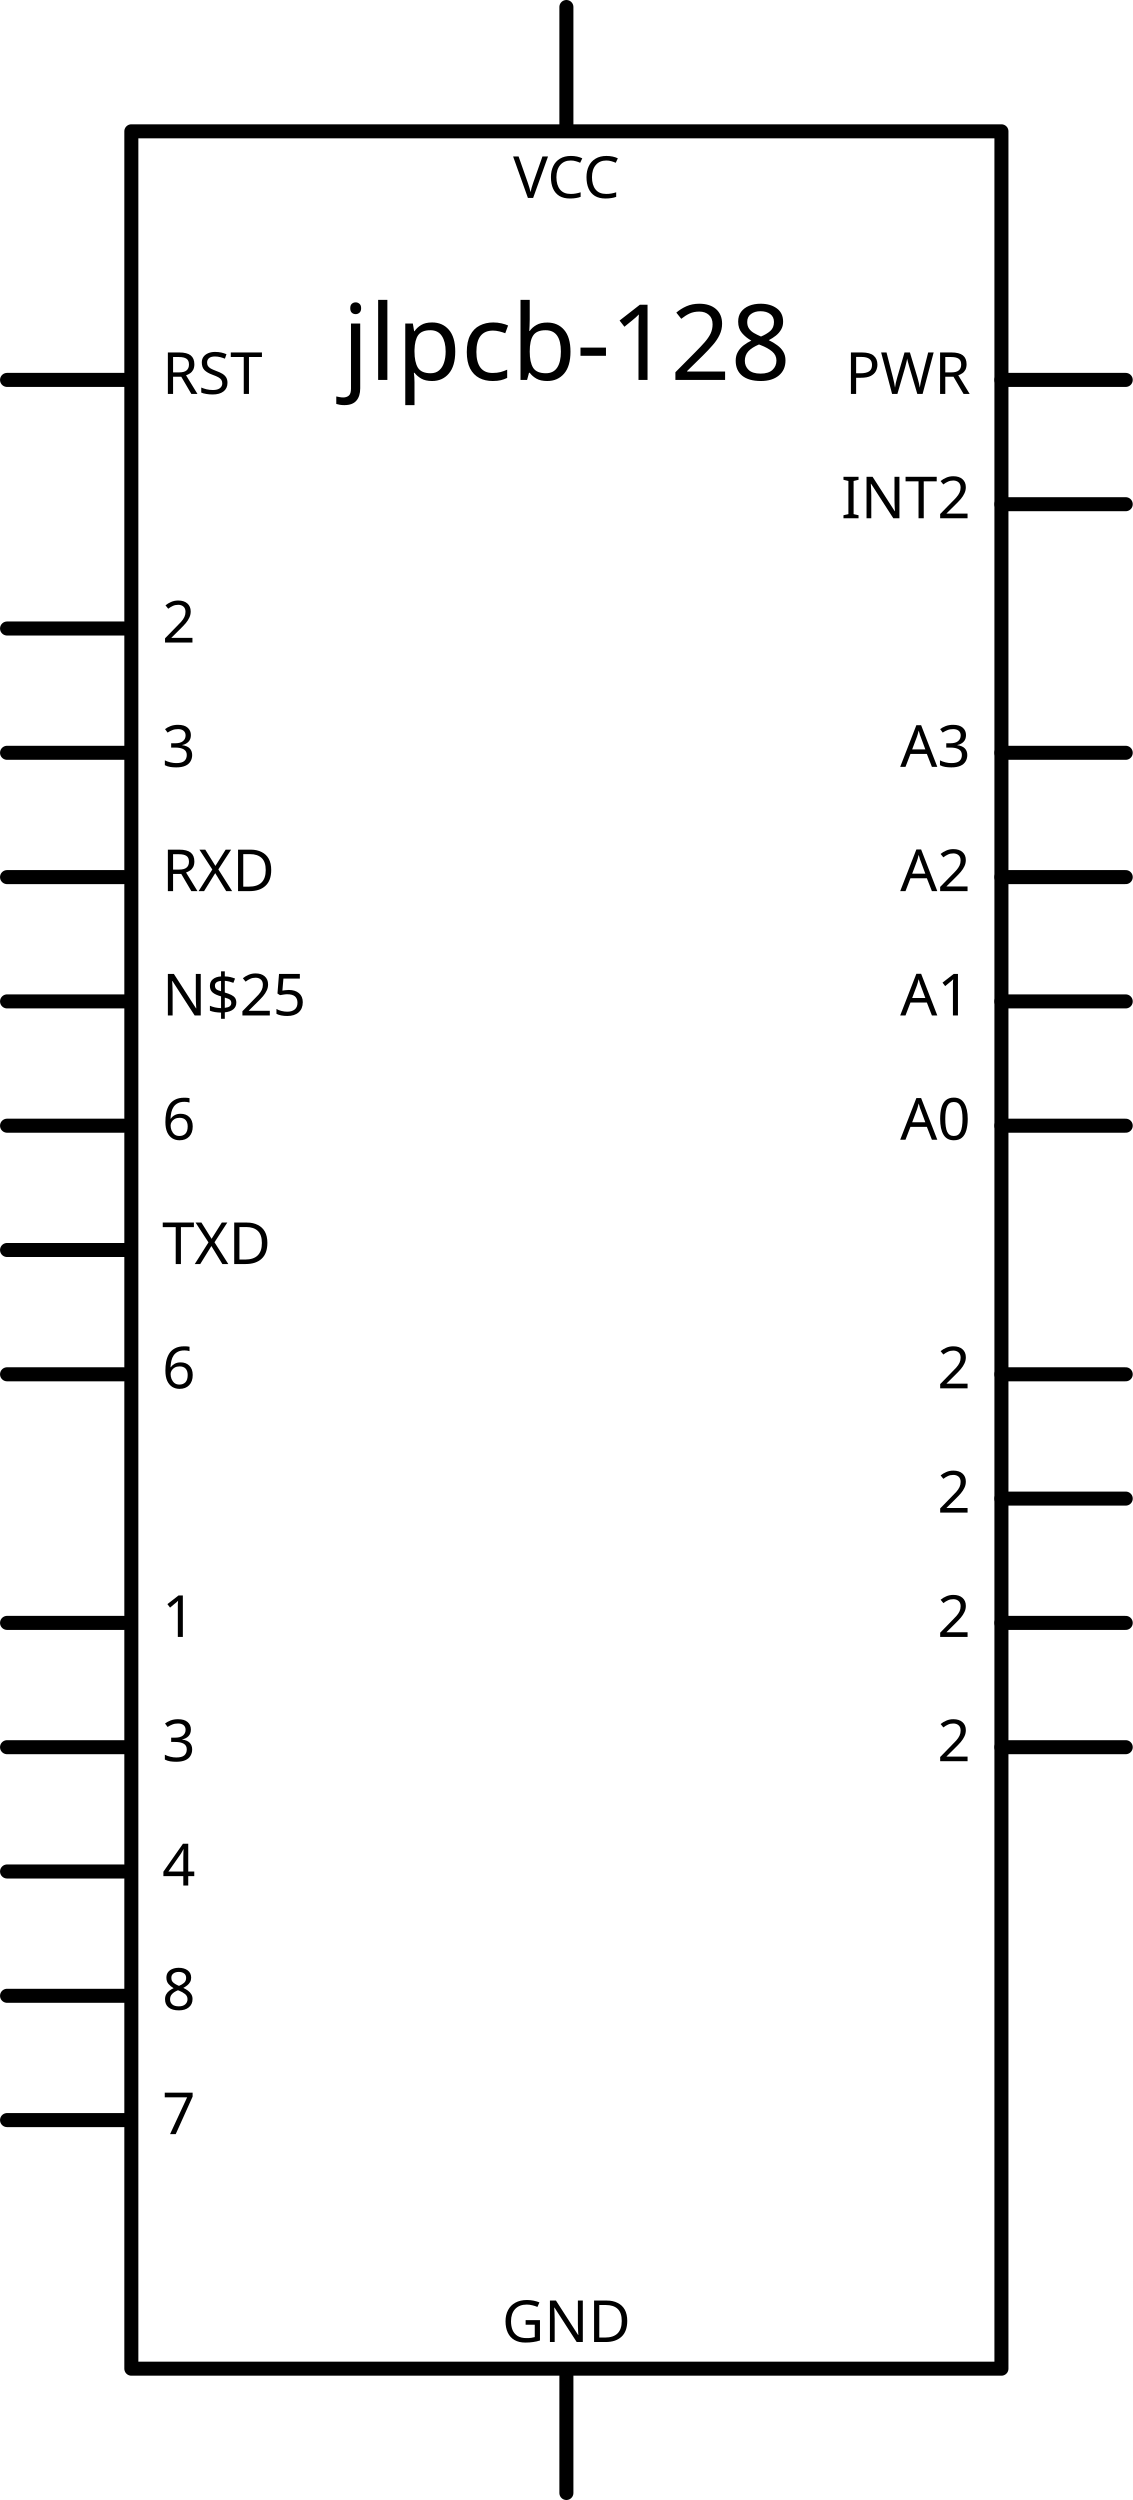
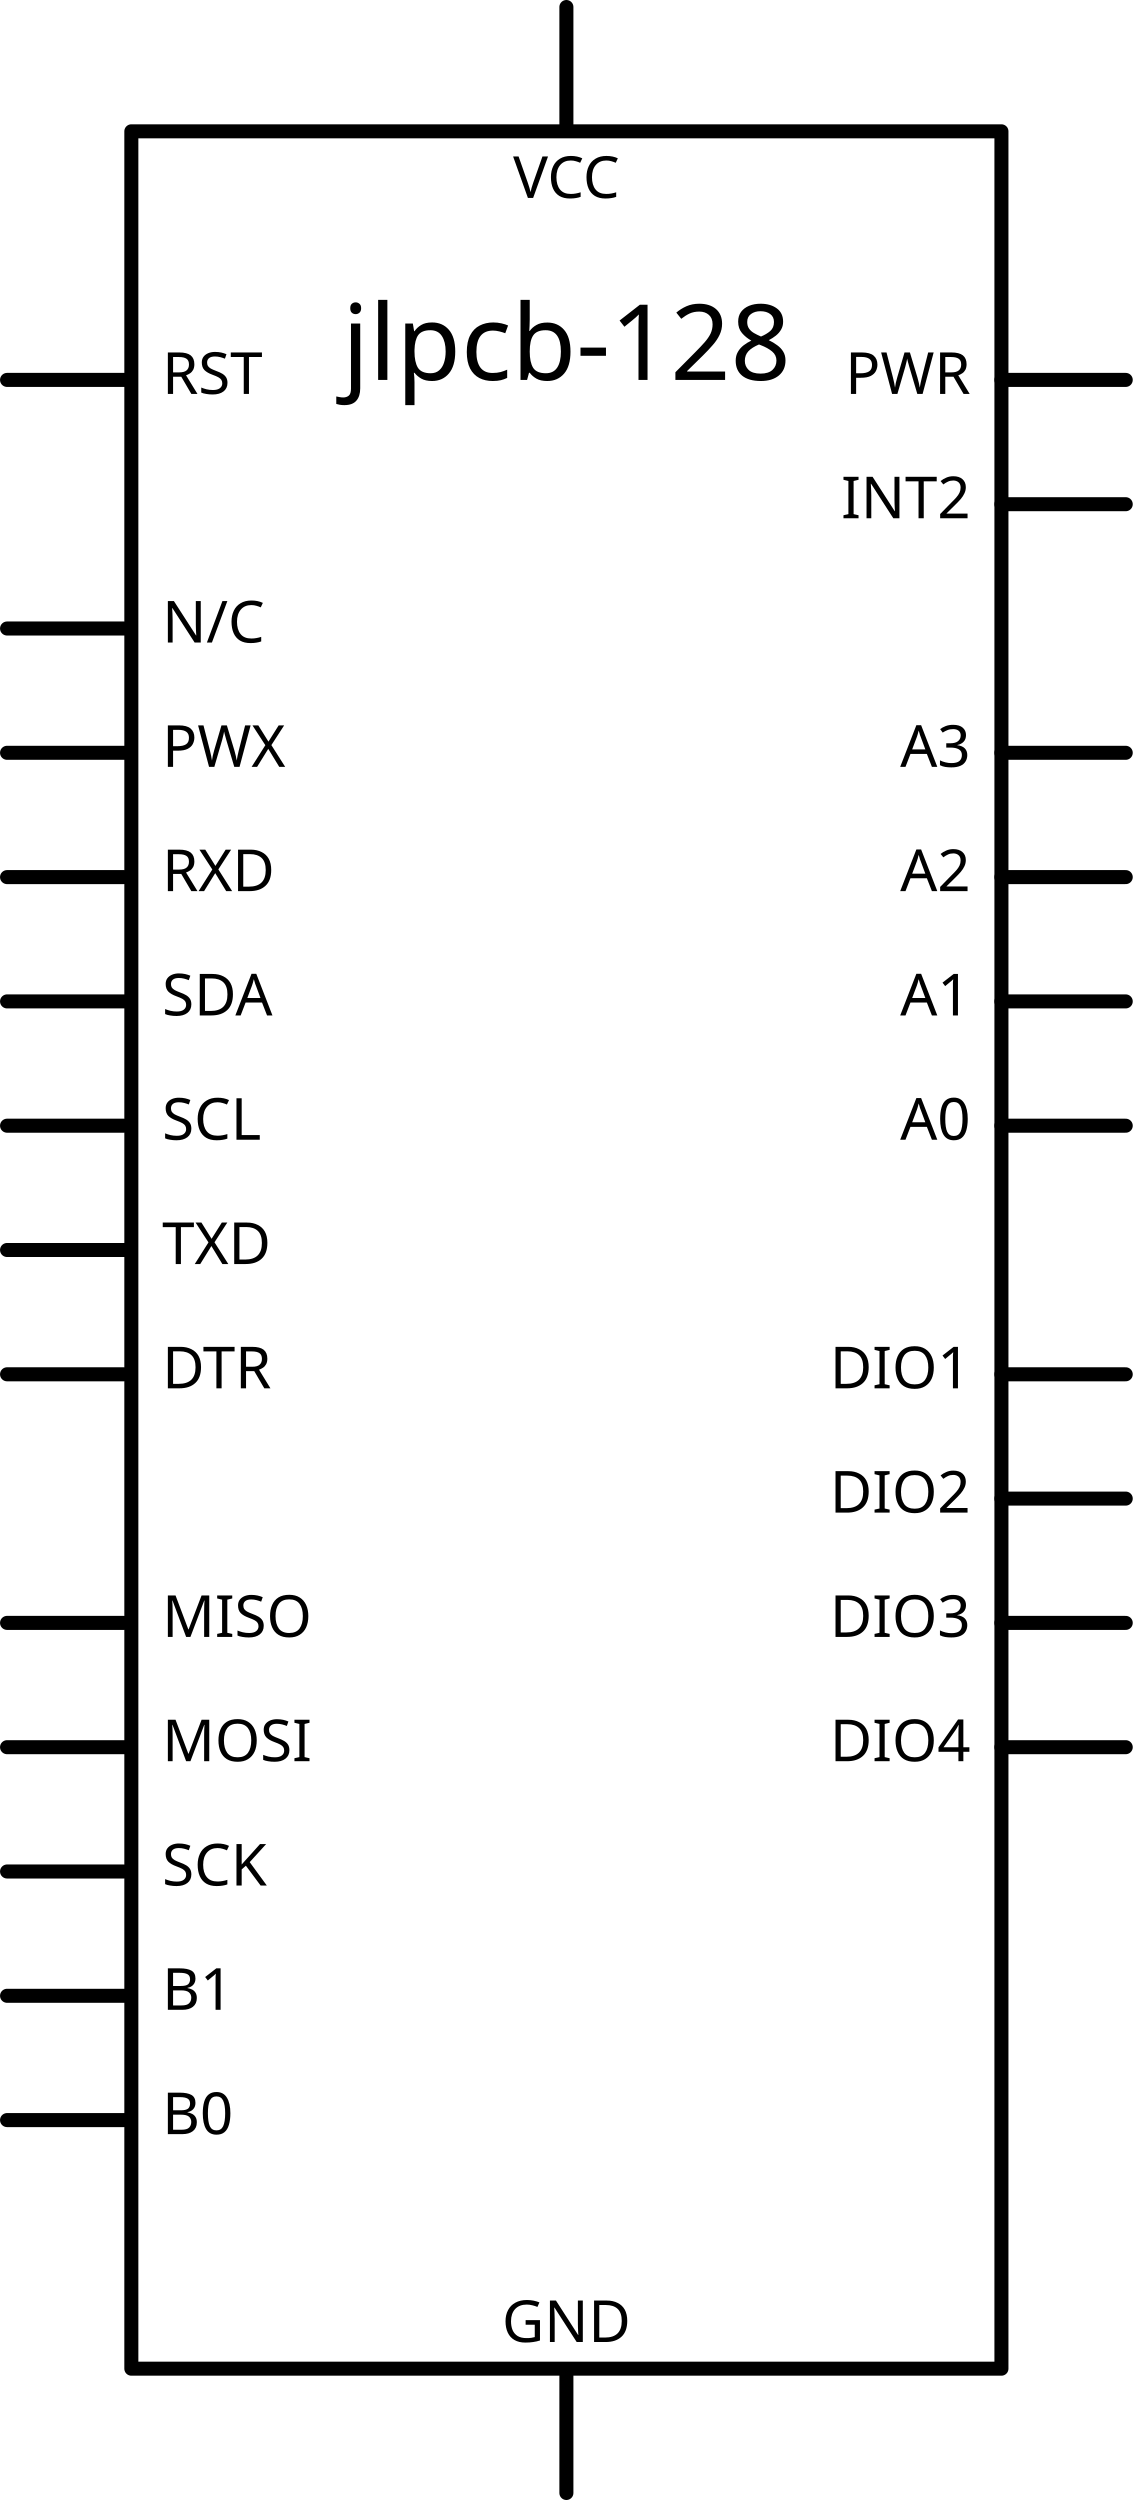
<svg xmlns="http://www.w3.org/2000/svg" width="2.691in" x="0in" version="1.2" y="0in" height="5.939in" viewBox="0 0 193.738 427.597" baseProfile="tiny">
  <g id="schematic" stroke-width="0">
    <rect width="148.819" x="22.46" y="22.46" fill="none" height="382.677" stroke="#000000" stroke-linejoin="round" stroke-linecap="round" stroke-width="2.4" />
    <text x="96.87" y="64.98" font-family="DroidSans" fill="#000000" text-anchor="middle" stroke="none" id="label" stroke-width="0" font-size="18">jlpcb-128</text>
    <line fill="none" stroke="#000000" stroke-linejoin="round" stroke-linecap="round" y1="64.98" stroke-width="2.4" x1="1.2" y2="64.98" x2="21.26" />
    <rect width="21.26" x="0" y="63.779" fill="none" height="2.4" id="connector85pin" stroke-width="0" connectorName="RST" />
    <rect width="2.4" x="0" y="63.779" fill="none" height="2.4" id="connector85terminal" stroke-width="0" />
    <text x="27.74" y="67.379" font-family="DroidSans" fill="#000000" text-anchor="start" stroke="none" id="label85" stroke-width="0" font-size="9.936">RST</text>
    <line fill="none" stroke="#000000" stroke-linejoin="round" stroke-linecap="round" y1="107.499" stroke-width="2.4" x1="1.2" y2="107.499" x2="21.26" />
-     <rect width="21.26" x="0" y="106.299" fill="none" height="2.4" id="connector14pin" stroke-width="0" connectorName="2" />
+     <rect width="21.26" x="0" y="106.299" fill="none" height="2.4" id="connector14pin" stroke-width="0" connectorName="N/C" />
    <rect width="2.4" x="0" y="106.299" fill="none" height="2.4" id="connector14terminal" stroke-width="0" />
-     <text x="27.74" y="109.899" font-family="DroidSans" fill="#000000" text-anchor="start" stroke="none" id="label14" stroke-width="0" font-size="9.936">2</text>
+     <text x="27.74" y="109.899" font-family="DroidSans" fill="#000000" text-anchor="start" stroke="none" id="label14" stroke-width="0" font-size="9.936">N/C</text>
    <line fill="none" stroke="#000000" stroke-linejoin="round" stroke-linecap="round" y1="128.759" stroke-width="2.4" x1="1.2" y2="128.759" x2="21.26" />
-     <rect width="21.26" x="0" y="127.559" fill="none" height="2.4" id="connector15pin" stroke-width="0" connectorName="3" />
+     <rect width="21.26" x="0" y="127.559" fill="none" height="2.4" id="connector15pin" stroke-width="0" connectorName="PWX" />
    <rect width="2.4" x="0" y="127.559" fill="none" height="2.4" id="connector15terminal" stroke-width="0" />
-     <text x="27.74" y="131.159" font-family="DroidSans" fill="#000000" text-anchor="start" stroke="none" id="label15" stroke-width="0" font-size="9.936">3</text>
+     <text x="27.74" y="131.159" font-family="DroidSans" fill="#000000" text-anchor="start" stroke="none" id="label15" stroke-width="0" font-size="9.936">PWX</text>
    <line fill="none" stroke="#000000" stroke-linejoin="round" stroke-linecap="round" y1="150.019" stroke-width="2.4" x1="1.2" y2="150.019" x2="21.26" />
    <rect width="21.26" x="0" y="148.819" fill="none" height="2.4" id="connector16pin" stroke-width="0" connectorName="RXD" />
    <rect width="2.4" x="0" y="148.819" fill="none" height="2.4" id="connector16terminal" stroke-width="0" />
    <text x="27.74" y="152.419" font-family="DroidSans" fill="#000000" text-anchor="start" stroke="none" id="label16" stroke-width="0" font-size="9.936">RXD</text>
    <line fill="none" stroke="#000000" stroke-linejoin="round" stroke-linecap="round" y1="171.279" stroke-width="2.4" x1="1.2" y2="171.279" x2="21.26" />
-     <rect width="21.26" x="0" y="170.078" fill="none" height="2.4" id="connector82pin" stroke-width="0" connectorName="N$25" />
+     <rect width="21.26" x="0" y="170.078" fill="none" height="2.4" id="connector82pin" stroke-width="0" connectorName="SDA" />
    <rect width="2.4" x="0" y="170.078" fill="none" height="2.4" id="connector82terminal" stroke-width="0" />
-     <text x="27.74" y="173.678" font-family="DroidSans" fill="#000000" text-anchor="start" stroke="none" id="label82" stroke-width="0" font-size="9.936">N$25</text>
+     <text x="27.74" y="173.678" font-family="DroidSans" fill="#000000" text-anchor="start" stroke="none" id="label82" stroke-width="0" font-size="9.936">SDA</text>
    <line fill="none" stroke="#000000" stroke-linejoin="round" stroke-linecap="round" y1="192.539" stroke-width="2.4" x1="1.2" y2="192.539" x2="21.26" />
-     <rect width="21.26" x="0" y="191.339" fill="none" height="2.4" id="connector83pin" stroke-width="0" connectorName="6" />
+     <rect width="21.26" x="0" y="191.339" fill="none" height="2.4" id="connector83pin" stroke-width="0" connectorName="SCL" />
    <rect width="2.4" x="0" y="191.339" fill="none" height="2.4" id="connector83terminal" stroke-width="0" />
-     <text x="27.74" y="194.939" font-family="DroidSans" fill="#000000" text-anchor="start" stroke="none" id="label83" stroke-width="0" font-size="9.936">6</text>
+     <text x="27.74" y="194.939" font-family="DroidSans" fill="#000000" text-anchor="start" stroke="none" id="label83" stroke-width="0" font-size="9.936">SCL</text>
    <line fill="none" stroke="#000000" stroke-linejoin="round" stroke-linecap="round" y1="213.798" stroke-width="2.4" x1="1.2" y2="213.798" x2="21.26" />
    <rect width="21.26" x="0" y="212.599" fill="none" height="2.4" id="connector17pin" stroke-width="0" connectorName="TXD" />
    <rect width="2.4" x="0" y="212.599" fill="none" height="2.4" id="connector17terminal" stroke-width="0" />
    <text x="27.74" y="216.199" font-family="DroidSans" fill="#000000" text-anchor="start" stroke="none" id="label17" stroke-width="0" font-size="9.936">TXD</text>
    <line fill="none" stroke="#000000" stroke-linejoin="round" stroke-linecap="round" y1="235.058" stroke-width="2.4" x1="1.2" y2="235.058" x2="21.26" />
-     <rect width="21.26" x="0" y="233.858" fill="none" height="2.4" id="connector18pin" stroke-width="0" connectorName="6" />
+     <rect width="21.26" x="0" y="233.858" fill="none" height="2.4" id="connector18pin" stroke-width="0" connectorName="DTR" />
    <rect width="2.4" x="0" y="233.858" fill="none" height="2.4" id="connector18terminal" stroke-width="0" />
-     <text x="27.74" y="237.458" font-family="DroidSans" fill="#000000" text-anchor="start" stroke="none" id="label18" stroke-width="0" font-size="9.936">6</text>
+     <text x="27.74" y="237.458" font-family="DroidSans" fill="#000000" text-anchor="start" stroke="none" id="label18" stroke-width="0" font-size="9.936">DTR</text>
    <line fill="none" stroke="#000000" stroke-linejoin="round" stroke-linecap="round" y1="277.578" stroke-width="2.4" x1="1.2" y2="277.578" x2="21.26" />
-     <rect width="21.26" x="0" y="276.378" fill="none" height="2.4" id="connector91pin" stroke-width="0" connectorName="1" />
+     <rect width="21.26" x="0" y="276.378" fill="none" height="2.4" id="connector91pin" stroke-width="0" connectorName="MISO" />
    <rect width="2.4" x="0" y="276.378" fill="none" height="2.4" id="connector91terminal" stroke-width="0" />
-     <text x="27.74" y="279.978" font-family="DroidSans" fill="#000000" text-anchor="start" stroke="none" id="label91" stroke-width="0" font-size="9.936">1</text>
+     <text x="27.74" y="279.978" font-family="DroidSans" fill="#000000" text-anchor="start" stroke="none" id="label91" stroke-width="0" font-size="9.936">MISO</text>
    <line fill="none" stroke="#000000" stroke-linejoin="round" stroke-linecap="round" y1="298.837" stroke-width="2.4" x1="1.2" y2="298.837" x2="21.26" />
-     <rect width="21.26" x="0" y="297.638" fill="none" height="2.4" id="connector93pin" stroke-width="0" connectorName="3" />
-     <rect width="2.4" x="0" y="297.638" fill="none" height="2.4" id="connector93terminal" stroke-width="0" />
-     <text x="27.74" y="301.238" font-family="DroidSans" fill="#000000" text-anchor="start" stroke="none" id="label93" stroke-width="0" font-size="9.936">3</text>
+     <rect width="21.26" x="0" y="297.638" fill="none" height="2.4" id="connector94pin" stroke-width="0" connectorName="MOSI" />
+     <rect width="2.4" x="0" y="297.638" fill="none" height="2.4" id="connector94terminal" stroke-width="0" />
+     <text x="27.74" y="301.238" font-family="DroidSans" fill="#000000" text-anchor="start" stroke="none" id="label94" stroke-width="0" font-size="9.936">MOSI</text>
    <line fill="none" stroke="#000000" stroke-linejoin="round" stroke-linecap="round" y1="320.098" stroke-width="2.4" x1="1.2" y2="320.098" x2="21.26" />
-     <rect width="21.26" x="0" y="318.897" fill="none" height="2.4" id="connector94pin" stroke-width="0" connectorName="4" />
-     <rect width="2.4" x="0" y="318.897" fill="none" height="2.4" id="connector94terminal" stroke-width="0" />
-     <text x="27.74" y="322.497" font-family="DroidSans" fill="#000000" text-anchor="start" stroke="none" id="label94" stroke-width="0" font-size="9.936">4</text>
+     <rect width="21.26" x="0" y="318.897" fill="none" height="2.4" id="connector93pin" stroke-width="0" connectorName="SCK" />
+     <rect width="2.4" x="0" y="318.897" fill="none" height="2.4" id="connector93terminal" stroke-width="0" />
+     <text x="27.74" y="322.497" font-family="DroidSans" fill="#000000" text-anchor="start" stroke="none" id="label93" stroke-width="0" font-size="9.936">SCK</text>
    <line fill="none" stroke="#000000" stroke-linejoin="round" stroke-linecap="round" y1="341.358" stroke-width="2.4" x1="1.2" y2="341.358" x2="21.26" />
-     <rect width="21.26" x="0" y="340.158" fill="none" height="2.4" id="connector98pin" stroke-width="0" connectorName="8" />
+     <rect width="21.26" x="0" y="340.158" fill="none" height="2.4" id="connector98pin" stroke-width="0" connectorName="B1" />
    <rect width="2.4" x="0" y="340.158" fill="none" height="2.4" id="connector98terminal" stroke-width="0" />
-     <text x="27.74" y="343.758" font-family="DroidSans" fill="#000000" text-anchor="start" stroke="none" id="label98" stroke-width="0" font-size="9.936">8</text>
+     <text x="27.74" y="343.758" font-family="DroidSans" fill="#000000" text-anchor="start" stroke="none" id="label98" stroke-width="0" font-size="9.936">B1</text>
    <line fill="none" stroke="#000000" stroke-linejoin="round" stroke-linecap="round" y1="362.617" stroke-width="2.4" x1="1.2" y2="362.617" x2="21.26" />
-     <rect width="21.26" x="0" y="361.418" fill="none" height="2.4" id="connector97pin" stroke-width="0" connectorName="7" />
+     <rect width="21.26" x="0" y="361.418" fill="none" height="2.4" id="connector97pin" stroke-width="0" connectorName="B0" />
    <rect width="2.4" x="0" y="361.418" fill="none" height="2.4" id="connector97terminal" stroke-width="0" />
-     <text x="27.74" y="365.018" font-family="DroidSans" fill="#000000" text-anchor="start" stroke="none" id="label97" stroke-width="0" font-size="9.936">7</text>
+     <text x="27.74" y="365.018" font-family="DroidSans" fill="#000000" text-anchor="start" stroke="none" id="label97" stroke-width="0" font-size="9.936">B0</text>
    <line fill="none" stroke="#000000" stroke-linejoin="round" stroke-linecap="round" y1="64.98" stroke-width="2.4" x1="171.279" y2="64.98" x2="192.539" />
    <rect width="21.26" x="172.479" y="63.779" fill="none" connectorname="PWR" height="2.4" id="connector52pin" stroke-width="0" />
    <rect width="2.4" x="191.339" y="63.779" fill="none" height="2.4" id="connector52terminal" stroke-width="0" />
    <text x="165.999" y="67.379" font-family="DroidSans" fill="#000000" text-anchor="end" stroke="none" id="label52" stroke-width="0" font-size="9.936">PWR</text>
    <line fill="none" stroke="#000000" stroke-linejoin="round" stroke-linecap="round" y1="86.239" stroke-width="2.4" x1="171.279" y2="86.239" x2="192.539" />
    <rect width="21.26" x="172.479" y="85.039" fill="none" connectorname="INT2" height="2.4" id="connector59pin" stroke-width="0" />
    <rect width="2.4" x="191.339" y="85.039" fill="none" height="2.4" id="connector59terminal" stroke-width="0" />
    <text x="165.999" y="88.639" font-family="DroidSans" fill="#000000" text-anchor="end" stroke="none" id="label59" stroke-width="0" font-size="9.936">INT2</text>
    <line fill="none" stroke="#000000" stroke-linejoin="round" stroke-linecap="round" y1="128.759" stroke-width="2.4" x1="171.279" y2="128.759" x2="192.539" />
    <rect width="21.26" x="172.479" y="127.559" fill="none" connectorname="A3" height="2.4" id="connector76pin" stroke-width="0" />
    <rect width="2.4" x="191.339" y="127.559" fill="none" height="2.4" id="connector76terminal" stroke-width="0" />
    <text x="165.999" y="131.159" font-family="DroidSans" fill="#000000" text-anchor="end" stroke="none" id="label76" stroke-width="0" font-size="9.936">A3</text>
    <line fill="none" stroke="#000000" stroke-linejoin="round" stroke-linecap="round" y1="150.019" stroke-width="2.4" x1="171.279" y2="150.019" x2="192.539" />
    <rect width="21.26" x="172.479" y="148.819" fill="none" connectorname="A2" height="2.4" id="connector70pin" stroke-width="0" />
    <rect width="2.4" x="191.339" y="148.819" fill="none" height="2.4" id="connector70terminal" stroke-width="0" />
    <text x="165.999" y="152.419" font-family="DroidSans" fill="#000000" text-anchor="end" stroke="none" id="label70" stroke-width="0" font-size="9.936">A2</text>
    <line fill="none" stroke="#000000" stroke-linejoin="round" stroke-linecap="round" y1="171.279" stroke-width="2.4" x1="171.279" y2="171.279" x2="192.539" />
    <rect width="21.26" x="172.479" y="170.078" fill="none" connectorname="A1" height="2.4" id="connector64pin" stroke-width="0" />
    <rect width="2.4" x="191.339" y="170.078" fill="none" height="2.4" id="connector64terminal" stroke-width="0" />
    <text x="165.999" y="173.678" font-family="DroidSans" fill="#000000" text-anchor="end" stroke="none" id="label64" stroke-width="0" font-size="9.936">A1</text>
    <line fill="none" stroke="#000000" stroke-linejoin="round" stroke-linecap="round" y1="192.539" stroke-width="2.4" x1="171.279" y2="192.539" x2="192.539" />
    <rect width="21.26" x="172.479" y="191.339" fill="none" connectorname="A0" height="2.4" id="connector58pin" stroke-width="0" />
    <rect width="2.4" x="191.339" y="191.339" fill="none" height="2.4" id="connector58terminal" stroke-width="0" />
    <text x="165.999" y="194.939" font-family="DroidSans" fill="#000000" text-anchor="end" stroke="none" id="label58" stroke-width="0" font-size="9.936">A0</text>
    <line fill="none" stroke="#000000" stroke-linejoin="round" stroke-linecap="round" y1="235.058" stroke-width="2.4" x1="171.279" y2="235.058" x2="192.539" />
-     <rect width="21.26" x="172.479" y="233.858" fill="none" connectorname="2" height="2.4" id="connector55pin" stroke-width="0" />
+     <rect width="21.26" x="172.479" y="233.858" fill="none" connectorname="DIO1" height="2.4" id="connector55pin" stroke-width="0" />
    <rect width="2.4" x="191.339" y="233.858" fill="none" height="2.4" id="connector55terminal" stroke-width="0" />
-     <text x="165.999" y="237.458" font-family="DroidSans" fill="#000000" text-anchor="end" stroke="none" id="label55" stroke-width="0" font-size="9.936">2</text>
+     <text x="165.999" y="237.458" font-family="DroidSans" fill="#000000" text-anchor="end" stroke="none" id="label55" stroke-width="0" font-size="9.936">DIO1</text>
    <line fill="none" stroke="#000000" stroke-linejoin="round" stroke-linecap="round" y1="256.318" stroke-width="2.4" x1="171.279" y2="256.318" x2="192.539" />
-     <rect width="21.26" x="172.479" y="255.118" fill="none" connectorname="2" height="2.4" id="connector61pin" stroke-width="0" />
+     <rect width="21.26" x="172.479" y="255.118" fill="none" connectorname="DIO2" height="2.4" id="connector61pin" stroke-width="0" />
    <rect width="2.4" x="191.339" y="255.118" fill="none" height="2.4" id="connector61terminal" stroke-width="0" />
-     <text x="165.999" y="258.718" font-family="DroidSans" fill="#000000" text-anchor="end" stroke="none" id="label61" stroke-width="0" font-size="9.936">2</text>
+     <text x="165.999" y="258.718" font-family="DroidSans" fill="#000000" text-anchor="end" stroke="none" id="label61" stroke-width="0" font-size="9.936">DIO2</text>
    <line fill="none" stroke="#000000" stroke-linejoin="round" stroke-linecap="round" y1="277.578" stroke-width="2.4" x1="171.279" y2="277.578" x2="192.539" />
-     <rect width="21.26" x="172.479" y="276.378" fill="none" connectorname="2" height="2.4" id="connector67pin" stroke-width="0" />
+     <rect width="21.26" x="172.479" y="276.378" fill="none" connectorname="DIO3" height="2.4" id="connector67pin" stroke-width="0" />
    <rect width="2.4" x="191.339" y="276.378" fill="none" height="2.4" id="connector67terminal" stroke-width="0" />
-     <text x="165.999" y="279.978" font-family="DroidSans" fill="#000000" text-anchor="end" stroke="none" id="label67" stroke-width="0" font-size="9.936">2</text>
+     <text x="165.999" y="279.978" font-family="DroidSans" fill="#000000" text-anchor="end" stroke="none" id="label67" stroke-width="0" font-size="9.936">DIO3</text>
    <line fill="none" stroke="#000000" stroke-linejoin="round" stroke-linecap="round" y1="298.837" stroke-width="2.4" x1="171.279" y2="298.837" x2="192.539" />
-     <rect width="21.26" x="172.479" y="297.638" fill="none" connectorname="2" height="2.4" id="connector73pin" stroke-width="0" />
+     <rect width="21.26" x="172.479" y="297.638" fill="none" connectorname="DIO4" height="2.4" id="connector73pin" stroke-width="0" />
    <rect width="2.4" x="191.339" y="297.638" fill="none" height="2.4" id="connector73terminal" stroke-width="0" />
-     <text x="165.999" y="301.238" font-family="DroidSans" fill="#000000" text-anchor="end" stroke="none" id="label73" stroke-width="0" font-size="9.936">2</text>
+     <text x="165.999" y="301.238" font-family="DroidSans" fill="#000000" text-anchor="end" stroke="none" id="label73" stroke-width="0" font-size="9.936">DIO4</text>
    <line fill="none" stroke="#000000" stroke-linejoin="round" stroke-linecap="round" y1="1.2" stroke-width="2.4" x1="96.87" y2="21.26" x2="96.87" />
    <rect width="2.4" x="95.669" y="0" fill="none" connectorname="VCC" height="21.26" id="connector57pin" stroke-width="0" />
    <rect width="2.4" x="95.669" y="0" fill="none" height="0" id="connector57terminal" stroke-width="0" />
    <text x="96.87" y="33.86" font-family="DroidSans" fill="#000000" text-anchor="middle" stroke="none" id="label57" stroke-width="0" font-size="9.936">VCC</text>
    <line fill="none" stroke="#000000" stroke-linejoin="round" stroke-linecap="round" y1="406.337" stroke-width="2.4" x1="96.87" y2="426.397" x2="96.87" />
    <rect width="2.4" x="95.669" y="406.337" fill="none" connectorname="GND" height="21.26" id="connector13pin" stroke-width="0" />
    <rect width="2.4" x="95.669" y="427.597" fill="none" height="0" id="connector13terminal" stroke-width="0" />
    <text x="96.87" y="400.577" font-family="DroidSans" fill="#000000" text-anchor="middle" stroke="none" id="label13" stroke-width="0" font-size="9.936">GND</text>
    <rect width="2.4" x="95.669" y="0" fill="none" connectorname="VCC" height="21.26" id="connector92pin" stroke-width="0" />
    <rect width="2.4" x="95.669" y="0" fill="none" height="0" id="connector92terminal" stroke-width="0" />
    <rect width="2.4" x="95.669" y="0" fill="none" connectorname="VCC" height="21.26" id="connector63pin" stroke-width="0" />
    <rect width="2.4" x="95.669" y="0" fill="none" height="0" id="connector63terminal" stroke-width="0" />
    <rect width="2.4" x="95.669" y="0" fill="none" connectorname="VCC" height="21.26" id="connector75pin" stroke-width="0" />
    <rect width="2.4" x="95.669" y="0" fill="none" height="0" id="connector75terminal" stroke-width="0" />
    <rect width="2.4" x="95.669" y="0" fill="none" connectorname="VCC" height="21.26" id="connector78pin" stroke-width="0" />
    <rect width="2.4" x="95.669" y="0" fill="none" height="0" id="connector78terminal" stroke-width="0" />
    <rect width="2.4" x="95.669" y="0" fill="none" connectorname="VCC" height="21.26" id="connector69pin" stroke-width="0" />
    <rect width="2.4" x="95.669" y="0" fill="none" height="0" id="connector69terminal" stroke-width="0" />
    <rect width="2.4" x="95.669" y="406.337" fill="none" connectorname="GND" height="21.26" id="connector53pin" stroke-width="0" />
    <rect width="2.4" x="95.669" y="427.597" fill="none" height="0" id="connector53terminal" stroke-width="0" />
    <rect width="2.4" x="95.669" y="406.337" fill="none" connectorname="GND" height="21.26" id="connector96pin" stroke-width="0" />
    <rect width="2.4" x="95.669" y="427.597" fill="none" height="0" id="connector96terminal" stroke-width="0" />
    <rect width="2.4" x="95.669" y="406.337" fill="none" connectorname="GND" height="21.26" id="connector74pin" stroke-width="0" />
    <rect width="2.4" x="95.669" y="427.597" fill="none" height="0" id="connector74terminal" stroke-width="0" />
    <rect width="2.4" x="95.669" y="406.337" fill="none" connectorname="GND" height="21.26" id="connector56pin" stroke-width="0" />
    <rect width="2.4" x="95.669" y="427.597" fill="none" height="0" id="connector56terminal" stroke-width="0" />
    <rect width="2.4" x="95.669" y="406.337" fill="none" connectorname="GND" height="21.26" id="connector68pin" stroke-width="0" />
    <rect width="2.4" x="95.669" y="427.597" fill="none" height="0" id="connector68terminal" stroke-width="0" />
    <rect width="2.4" x="95.669" y="406.337" fill="none" connectorname="GND" height="21.26" id="connector62pin" stroke-width="0" />
    <rect width="2.4" x="95.669" y="427.597" fill="none" height="0" id="connector62terminal" stroke-width="0" />
    <rect width="2.4" x="95.669" y="406.337" fill="none" connectorname="GND" height="21.26" id="connector80pin" stroke-width="0" />
    <rect width="2.4" x="95.669" y="427.597" fill="none" height="0" id="connector80terminal" stroke-width="0" />
    <rect width="21.26" x="0" y="63.779" fill="none" height="2.4" id="connector95pin" stroke-width="0" connectorName="RST" />
    <rect width="2.4" x="0" y="63.779" fill="none" height="2.4" id="connector95terminal" stroke-width="0" />
    <rect width="21.26" x="0" y="148.819" fill="none" height="2.4" id="connector79pin" stroke-width="0" connectorName="RXD" />
    <rect width="2.4" x="0" y="148.819" fill="none" height="2.4" id="connector79terminal" stroke-width="0" />
    <rect width="21.26" x="0" y="212.599" fill="none" height="2.4" id="connector84pin" stroke-width="0" connectorName="TXD" />
    <rect width="2.4" x="0" y="212.599" fill="none" height="2.4" id="connector84terminal" stroke-width="0" />
    <rect width="21.26" x="172.479" y="63.779" fill="none" connectorname="PWR" height="2.4" id="connector54pin" stroke-width="0" />
    <rect width="2.4" x="191.339" y="63.779" fill="none" height="2.4" id="connector54terminal" stroke-width="0" />
    <rect width="21.26" x="172.479" y="63.779" fill="none" connectorname="PWR" height="2.4" id="connector60pin" stroke-width="0" />
    <rect width="2.4" x="191.339" y="63.779" fill="none" height="2.4" id="connector60terminal" stroke-width="0" />
    <rect width="21.26" x="172.479" y="63.779" fill="none" connectorname="PWR" height="2.4" id="connector66pin" stroke-width="0" />
    <rect width="2.4" x="191.339" y="63.779" fill="none" height="2.4" id="connector66terminal" stroke-width="0" />
    <rect width="21.26" x="172.479" y="63.779" fill="none" connectorname="PWR" height="2.4" id="connector72pin" stroke-width="0" />
    <rect width="2.4" x="191.339" y="63.779" fill="none" height="2.4" id="connector72terminal" stroke-width="0" />
    <rect width="21.26" x="172.479" y="63.779" fill="none" connectorname="PWR" height="2.4" id="connector81pin" stroke-width="0" />
    <rect width="2.4" x="191.339" y="63.779" fill="none" height="2.4" id="connector81terminal" stroke-width="0" />
    <rect width="21.26" x="172.479" y="85.039" fill="none" connectorname="INT2" height="2.4" id="connector71pin" stroke-width="0" />
    <rect width="2.4" x="191.339" y="85.039" fill="none" height="2.4" id="connector71terminal" stroke-width="0" />
    <rect width="21.26" x="172.479" y="85.039" fill="none" connectorname="INT2" height="2.4" id="connector65pin" stroke-width="0" />
    <rect width="2.4" x="191.339" y="85.039" fill="none" height="2.4" id="connector65terminal" stroke-width="0" />
    <rect width="21.26" x="172.479" y="85.039" fill="none" connectorname="INT2" height="2.4" id="connector77pin" stroke-width="0" />
    <rect width="2.4" x="191.339" y="85.039" fill="none" height="2.4" id="connector77terminal" stroke-width="0" />
  </g>
</svg>
